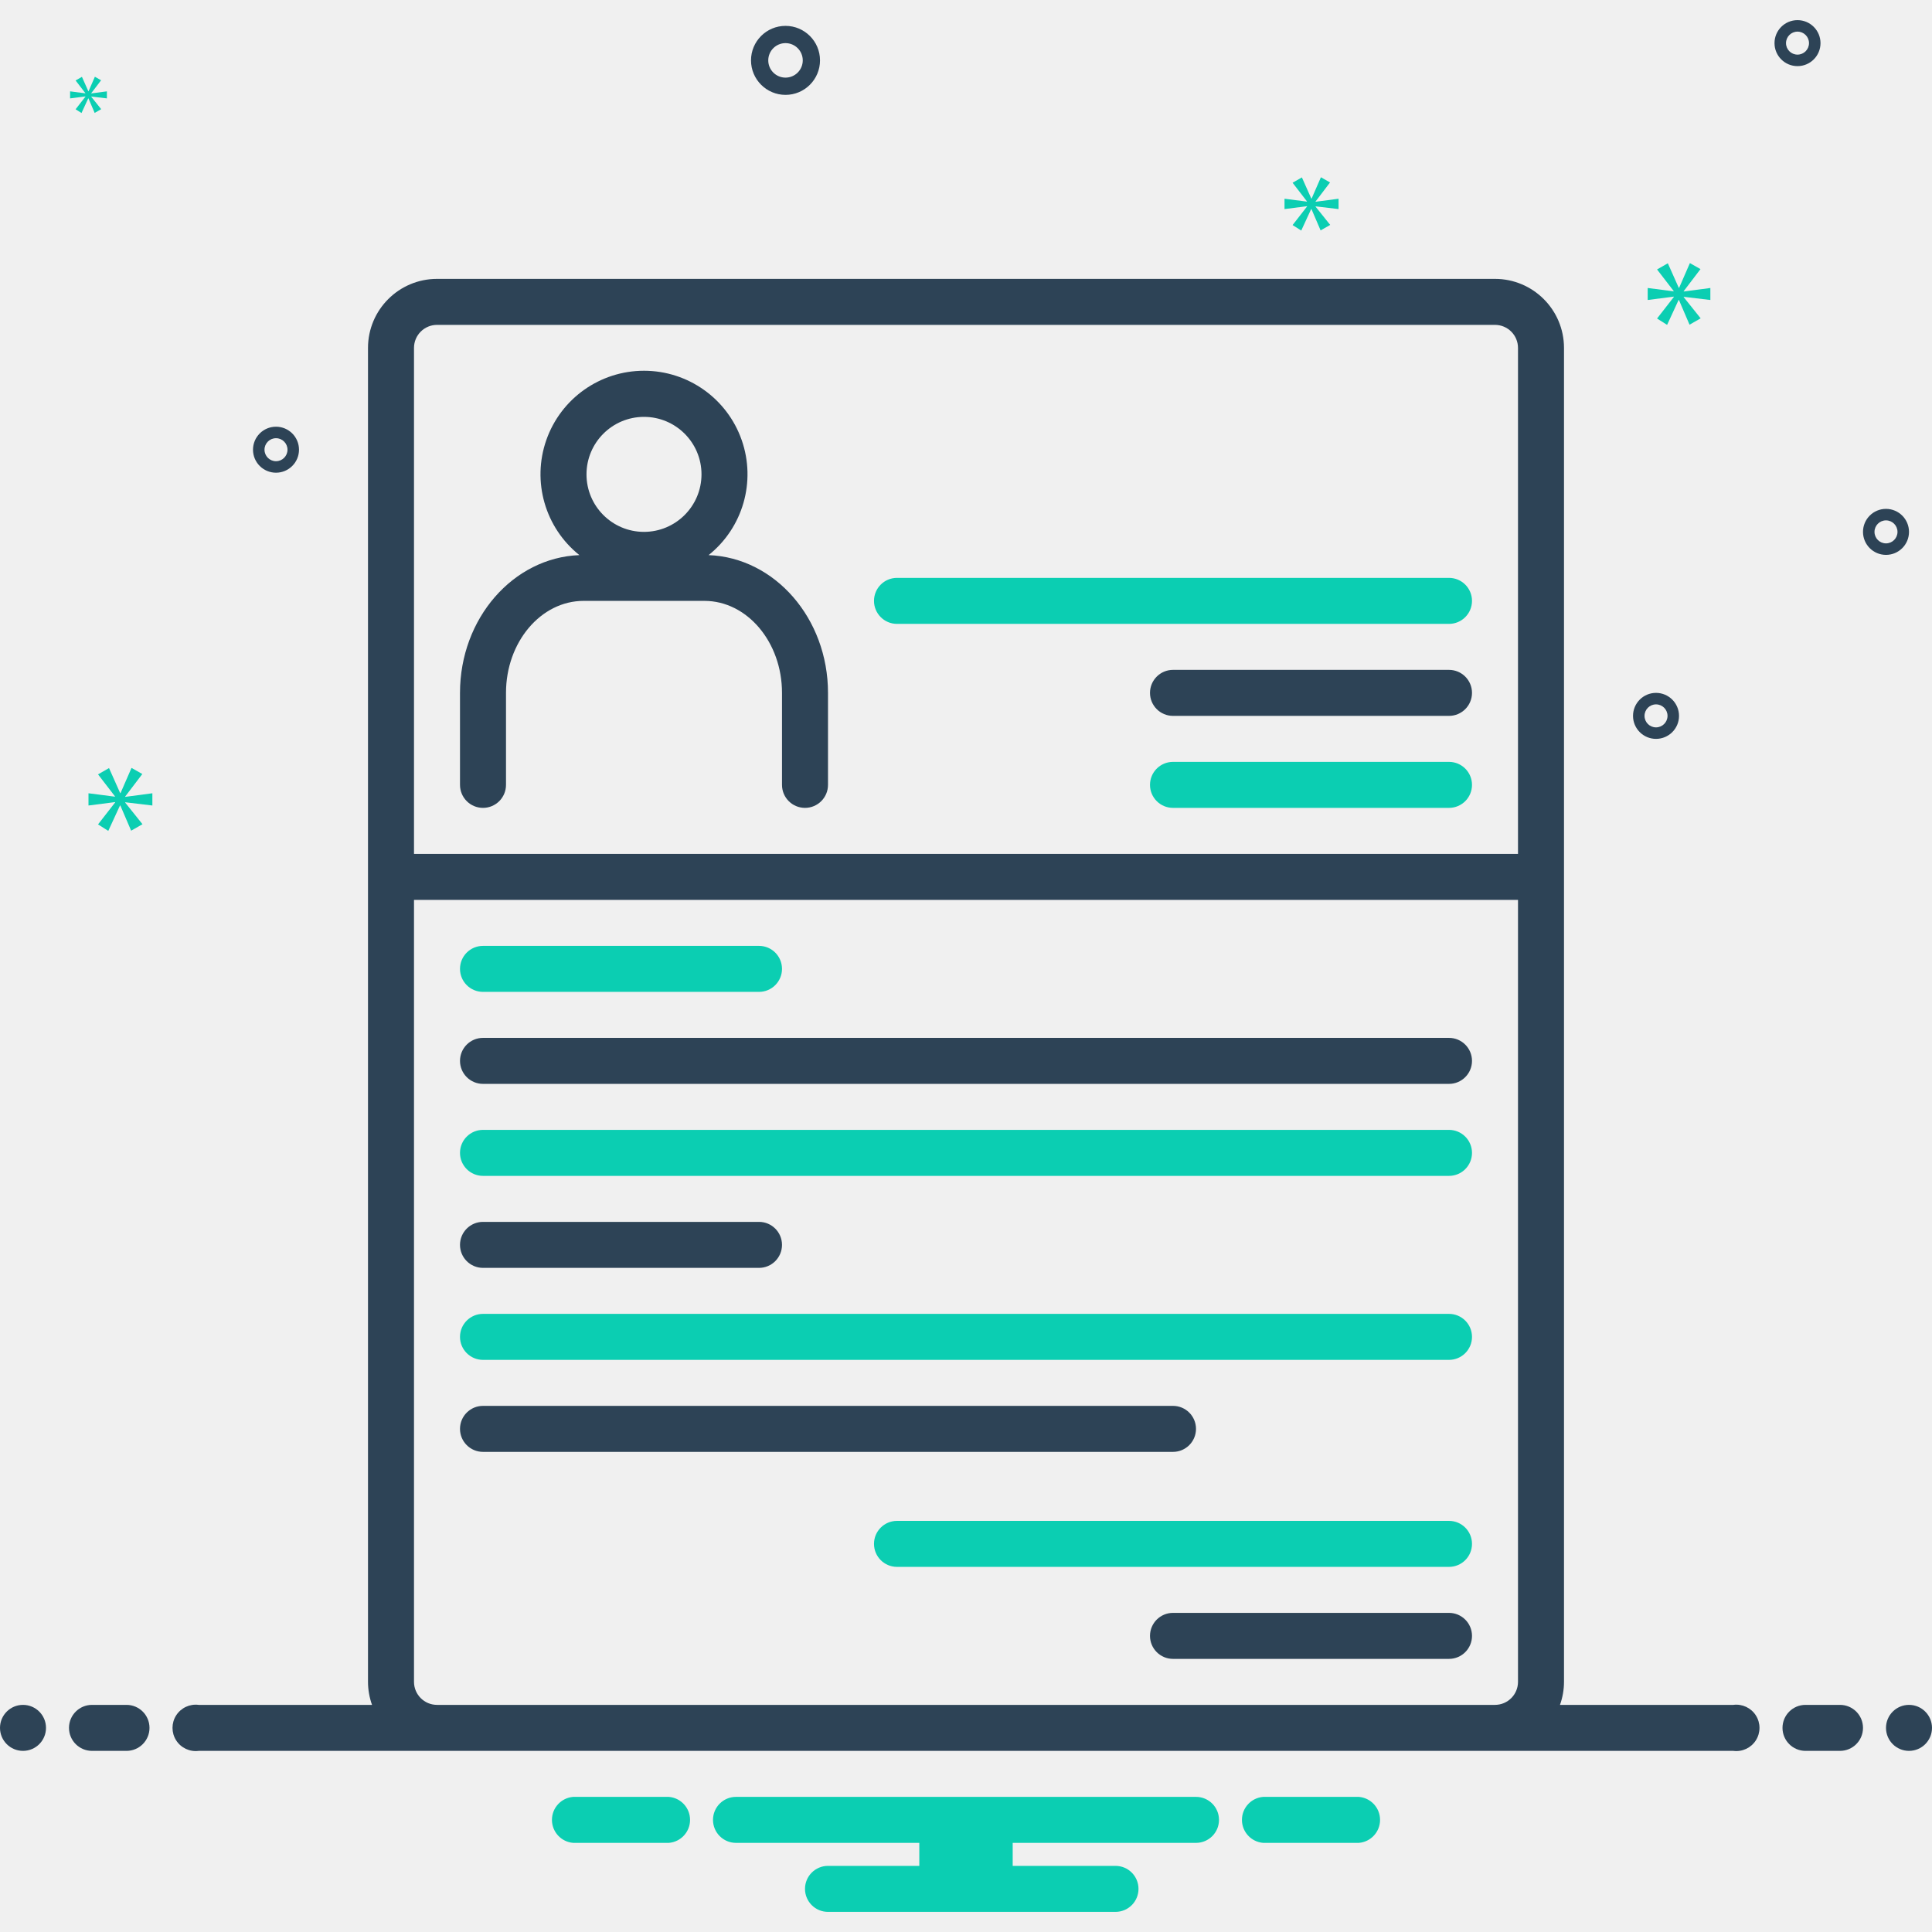
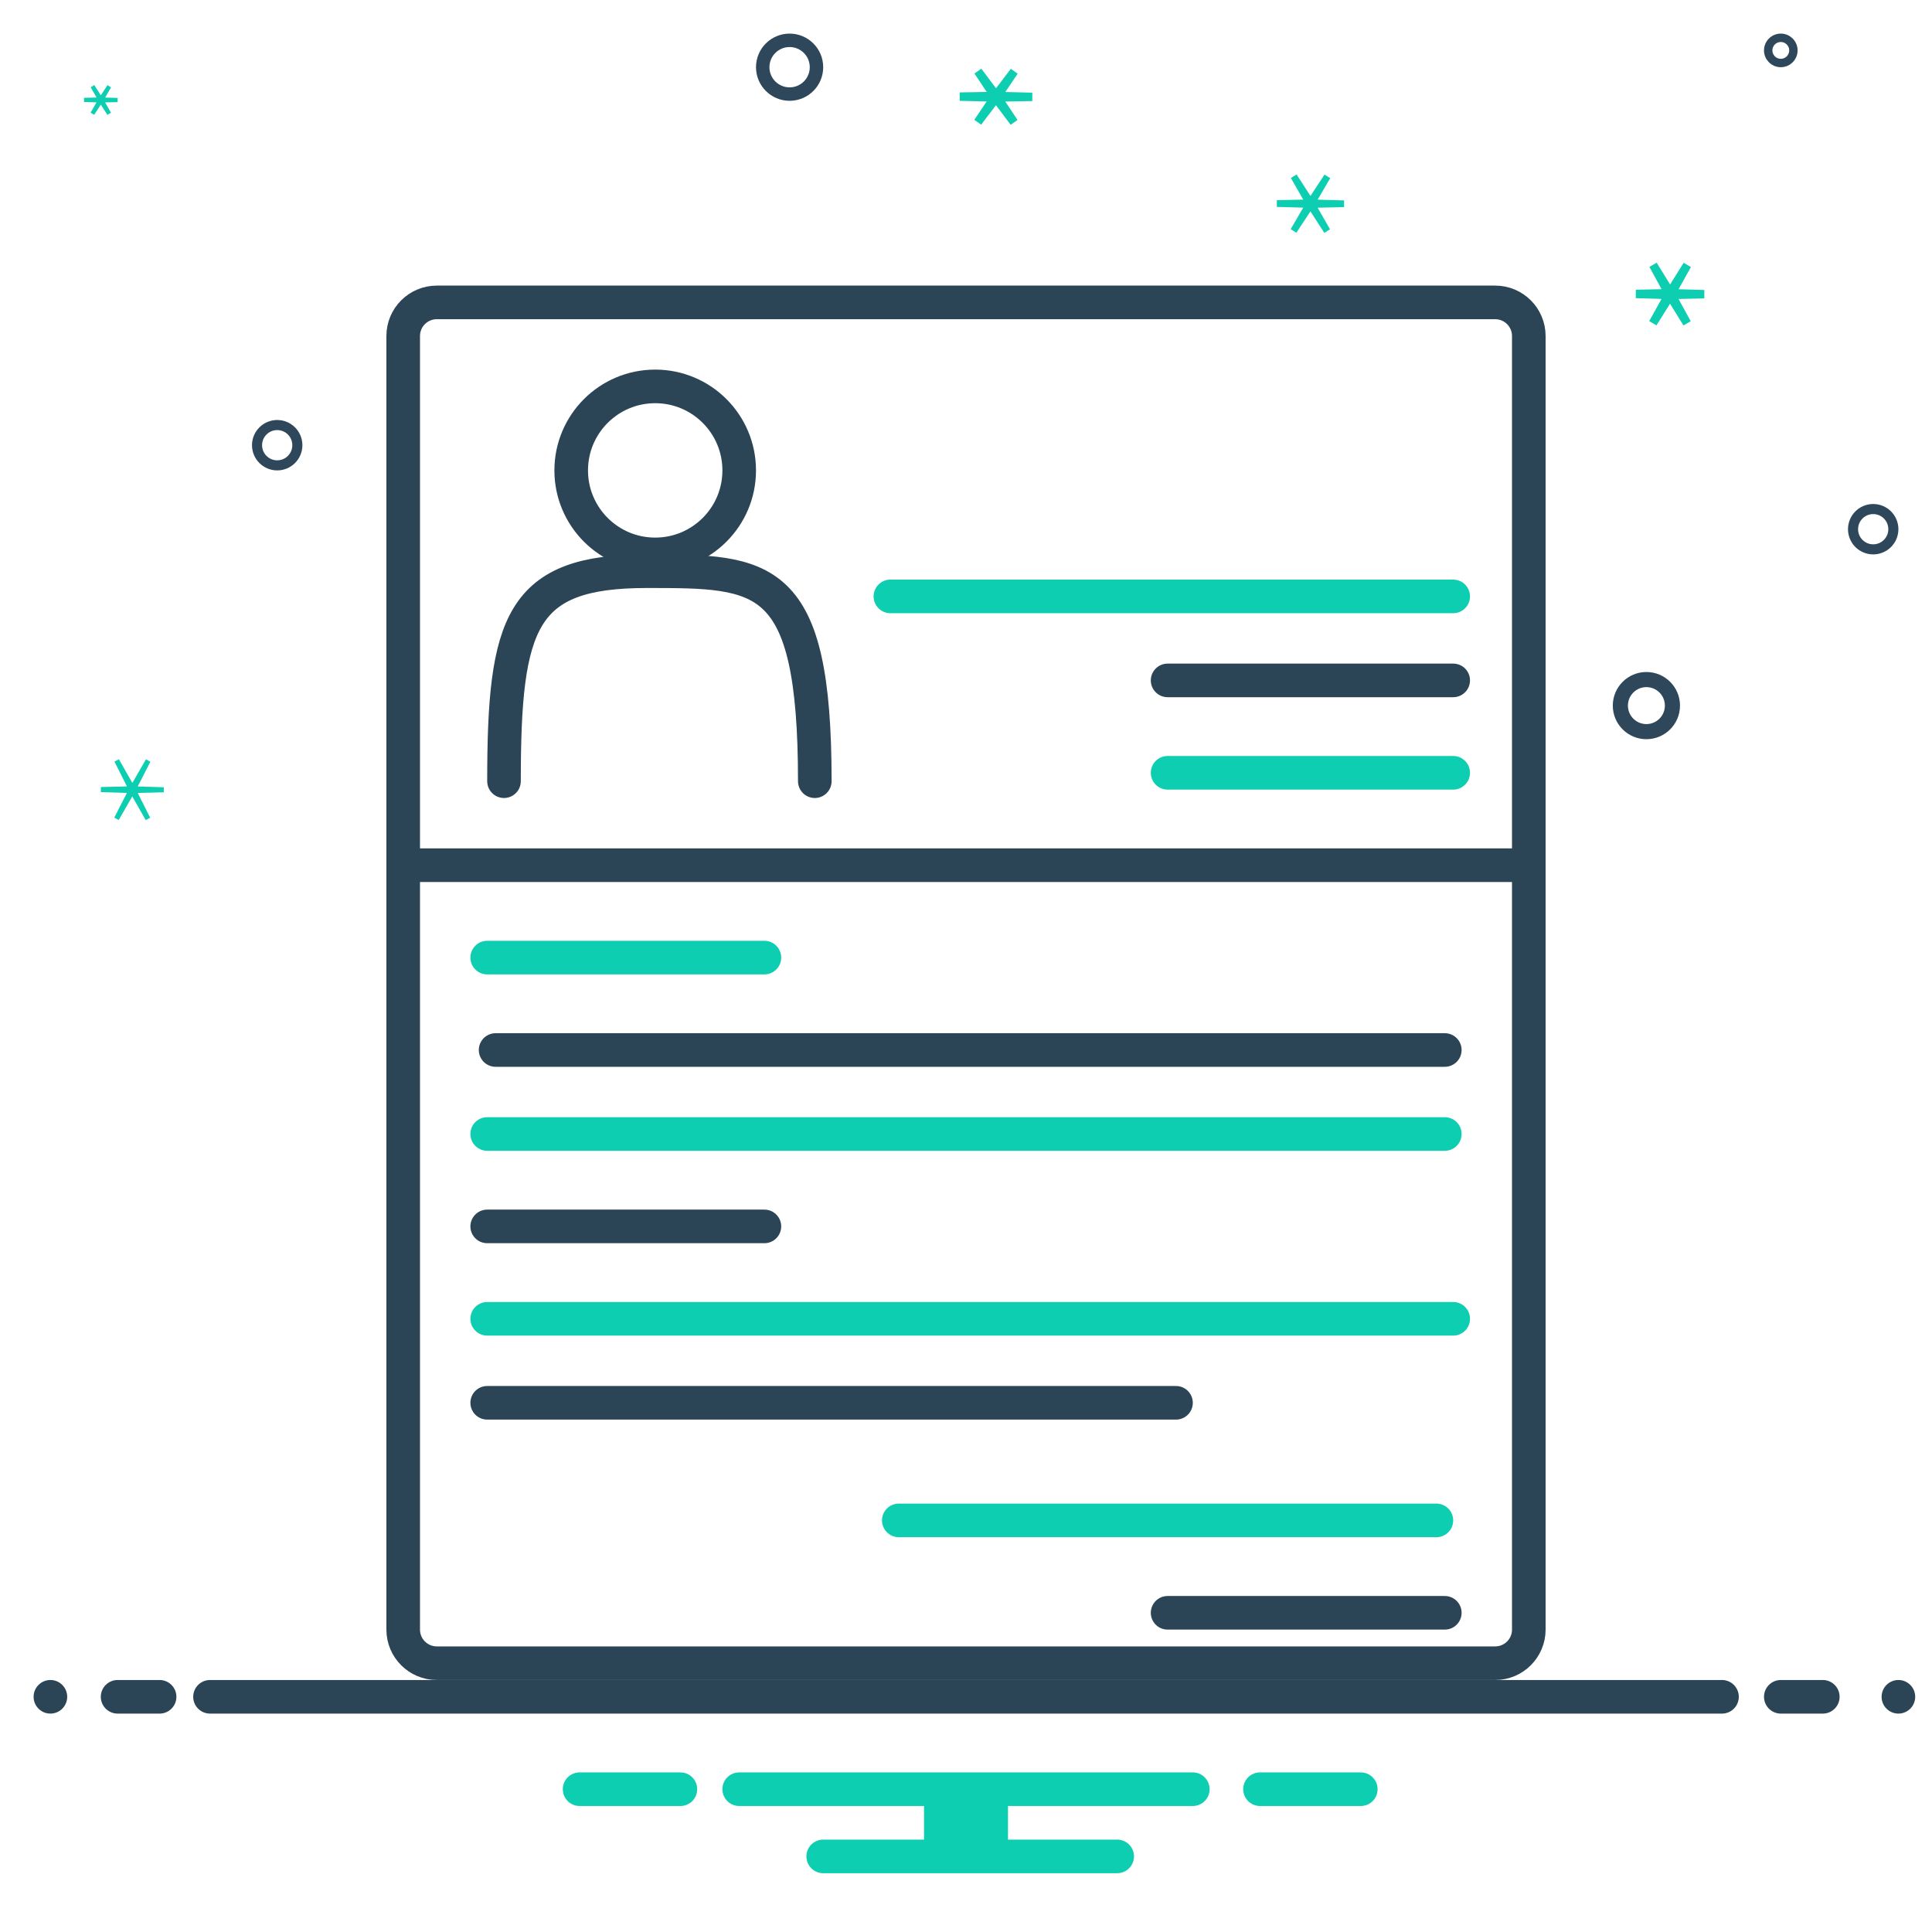
- <svg xmlns="http://www.w3.org/2000/svg" data-name="Layer 1" viewBox="0 0 168 168">
-   <path fill="#2d4356" d="M61.617,48.271a9,9,0,1,0-11.234,0C44.626,48.489,40,53.771,40,60.25v8a2,2,0,0,0,4,0v-8c0-4.411,3.028-8,6.75-8h10.5c3.722,0,6.75,3.589,6.75,8v8a2,2,0,0,0,4,0v-8C72,53.771,67.374,48.489,61.617,48.271ZM56,46.25a5,5,0,1,1,5-5A5.006,5.006,0,0,1,56,46.25Z" />
-   <path fill="#0bceb2" d="M126,50.25H78a2,2,0,0,0,0,4h48a2,2,0,0,0,0-4Z" />
-   <path fill="#2d4356" d="M126,58.25H102a2,2,0,0,0,0,4h24a2,2,0,0,0,0-4Z" />
-   <path fill="#0bceb2" d="M126 66.25H102a2 2 0 0 0 0 4h24a2 2 0 0 0 0-4zM126 132.25H78a2 2 0 0 0 0 4h48a2 2 0 0 0 0-4z" />
-   <path fill="#2d4356" d="M126,140.25H102a2,2,0,0,0,0,4h24a2,2,0,0,0,0-4Z" />
-   <path fill="#0bceb2" d="M42,86.25H66a2,2,0,0,0,0-4H42a2,2,0,0,0,0,4Z" />
-   <path fill="#2d4356" d="M42 110.25H66a2 2 0 0 0 0-4H42a2 2 0 0 0 0 4zM42 94.25h84a2 2 0 0 0 0-4H42a2 2 0 0 0 0 4z" />
-   <path fill="#0bceb2" d="M42 102.25h84a2 2 0 0 0 0-4H42a2 2 0 0 0 0 4zM42 118.25h84a2 2 0 0 0 0-4H42a2 2 0 0 0 0 4z" />
-   <path fill="#2d4356" d="M42,126.25h60a2,2,0,0,0,0-4H42a2,2,0,0,0,0,4Z" />
-   <circle cx="2" cy="150.25" r="2" fill="#2d4356" />
-   <path fill="#2d4356" d="M11 148.25H8a2 2 0 0 0 0 4h3a2 2 0 0 0 0-4zM160 148.25h-3a2 2 0 0 0 0 4h3a2 2 0 0 0 0-4z" />
-   <circle cx="166" cy="150.25" r="2" fill="#2d4356" />
-   <path fill="#0bceb2" d="M118.154 156.25h-8.308a2.006 2.006 0 0 0 0 4h8.308a2.006 2.006 0 0 0 0-4zM58.154 156.25H49.846a2.006 2.006 0 0 0 0 4h8.308a2.006 2.006 0 0 0 0-4zM104 156.25H64a2 2 0 0 0 0 4H79.94v2H72a2 2 0 0 0 0 4H97a2 2 0 0 0 0-4H88.06v-2H104a2 2 0 0 0 0-4z" />
-   <path fill="#2d4356" d="M150.721 148.25H135.65a5.96 5.96 0 0 0 .35-2v-116a6.007 6.007 0 0 0-6-6H38a6.007 6.007 0 0 0-6 6v116a5.96 5.96 0 0 0 .35 2H17.279a2.017 2.017 0 1 0 0 4H150.721a2.017 2.017 0 1 0 0-4zM36 30.25a2.003 2.003 0 0 1 2-2h92a2.003 2.003 0 0 1 2 2v44H36zm2 118a2.003 2.003 0 0 1-2-2v-68h96v68a2.003 2.003 0 0 1-2 2zM68.305 8.25a3 3 0 1 0-3-3A3.003 3.003 0 0 0 68.305 8.25zm0-4.5a1.5 1.5 0 1 1-1.5 1.5A1.501 1.501 0 0 1 68.305 3.75zM164 44.25a2 2 0 1 0 2 2A2.002 2.002 0 0 0 164 44.25zm0 3a1 1 0 1 1 1-1A1.001 1.001 0 0 1 164 47.25zM144.002 60.25a2 2 0 1 0 2 2A2.002 2.002 0 0 0 144.002 60.25zm0 3a1 1 0 1 1 1-1A1.001 1.001 0 0 1 144.002 63.25zM156.305 1.75a2 2 0 1 0 2 2A2.002 2.002 0 0 0 156.305 1.75zm0 3a1 1 0 1 1 1-1A1.001 1.001 0 0 1 156.305 4.75zM26 39.105a2 2 0 1 0-2 2A2.002 2.002 0 0 0 26 39.105zm-3 0a1 1 0 1 1 1 1A1.001 1.001 0 0 1 23 39.105z" />
-   <polygon fill="#0bceb2" points="10.888 69.261 12.375 67.306 11.436 66.774 10.481 68.964 10.45 68.964 9.48 66.789 8.525 67.337 9.996 69.246 9.996 69.277 7.695 68.98 7.695 70.044 10.011 69.747 10.011 69.778 8.525 71.686 9.416 72.25 10.434 70.044 10.465 70.044 11.404 72.234 12.39 71.671 10.888 69.793 10.888 69.762 13.25 70.044 13.25 68.98 10.888 69.292 10.888 69.261" />
-   <polygon fill="#0bceb2" points="7.43 8.403 6.574 9.502 7.087 9.827 7.673 8.556 7.691 8.556 8.232 9.818 8.799 9.493 7.934 8.412 7.934 8.394 9.295 8.556 9.295 7.944 7.934 8.124 7.934 8.106 8.791 6.98 8.25 6.673 7.7 7.934 7.682 7.934 7.124 6.682 6.574 6.997 7.421 8.097 7.421 8.115 6.096 7.944 6.096 8.556 7.43 8.385 7.43 8.403" />
-   <polygon fill="#0bceb2" points="148.727 26.086 148.727 25.042 146.41 25.349 146.41 25.318 147.868 23.4 146.947 22.879 146.011 25.027 145.98 25.027 145.029 22.894 144.092 23.431 145.535 25.303 145.535 25.334 143.278 25.042 143.278 26.086 145.55 25.794 145.55 25.825 144.092 27.697 144.966 28.25 145.965 26.086 145.995 26.086 146.916 28.234 147.883 27.682 146.41 25.84 146.41 25.81 148.727 26.086" />
-   <polygon fill="#0bceb2" points="114.398 17.519 115.656 15.865 114.862 15.414 114.054 17.267 114.027 17.267 113.207 15.427 112.399 15.891 113.644 17.506 113.644 17.533 111.697 17.281 111.697 18.181 113.657 17.93 113.657 17.956 112.399 19.571 113.153 20.048 114.014 18.181 114.04 18.181 114.835 20.034 115.669 19.558 114.398 17.969 114.398 17.943 116.397 18.181 116.397 17.281 114.398 17.545 114.398 17.519" />
+ <svg xmlns="http://www.w3.org/2000/svg" width="115" height="115" viewBox="0 0 115 115" fill="none">
+   <rect width="115" height="115" fill="#E5E5E5" />
+   <g id="resume">
+     <rect width="115" height="115" fill="white" />
+     <rect id="paper" x="24" y="18" width="67" height="81" rx="2" stroke="#2B4556" stroke-width="2" />
+     <g id="horizon">
+       <path id="horizonLine" d="M12.5 101H102.5" stroke="#2B4556" stroke-width="2" stroke-linecap="round" />
+       <path id="hinnderDotR" d="M106 101H108.5" stroke="#2B4556" stroke-width="2" stroke-linecap="round" />
+       <path id="hinnerDotL" d="M9.5 101H7" stroke="#2B4556" stroke-width="2" stroke-linecap="round" />
+       <circle id="houterdotR" cx="113" cy="101" r="1" fill="#2B4556" />
+       <circle id="houterdotL" cx="3" cy="101" r="1" fill="#2B4556" />
+     </g>
+     <g id="blueHorizon">
+       <path id="top" d="M44 106.5H71" stroke="#0DCEB1" stroke-width="2" stroke-linecap="round" />
+       <path id="bottom" d="M49 110.5H66.5" stroke="#0DCEB1" stroke-width="2" stroke-linecap="round" />
+       <path id="left" d="M34.5 106.5H40.5" stroke="#0DCEB1" stroke-width="2" stroke-linecap="round" />
+       <path id="right" d="M75 106.5H81" stroke="#0DCEB1" stroke-width="2" stroke-linecap="round" />
+       <rect id="connect" x="55.5" y="107.5" width="4" height="2" fill="#0DCEB1" stroke="#0DCEB1" />
+     </g>
+     <g id="profile">
+       <path id="body" d="M30 46.5C30 37 31 34 38.5 34C45.5 34 48.5 34 48.5 46.5" stroke="#2B4556" stroke-width="2" stroke-linecap="round" />
+       <circle id="head" cx="39" cy="28" r="5" stroke="#2B4556" stroke-width="2" />
+     </g>
+     <g id="textLines">
+       <path id="line" d="M86.5 35.5H53" stroke="#0DCEB1" stroke-width="2" stroke-linecap="round" />
+       <path id="RlineTopBlk" d="M86.5 40.5H69.5" stroke="#2B4556" stroke-width="2" stroke-linecap="round" />
+       <path id="RlineTopBlue" d="M86.5 46H69.5" stroke="#0DCEB1" stroke-width="2" stroke-linecap="round" />
+       <path id="line_2" d="M90.5 51.5H25" stroke="#2B4556" stroke-width="2" stroke-linecap="round" />
+       <path id="LlineTopBlue" d="M29 57H45.5" stroke="#0DCEB1" stroke-width="2" stroke-linecap="round" />
+       <path id="line_3" d="M29.5 62.5H86" stroke="#2B4556" stroke-width="2" stroke-linecap="round" />
+       <path id="line_4" d="M29 67.5H86" stroke="#0DCEB1" stroke-width="2" stroke-linecap="round" />
+       <path id="LlineMidSmolBlk" d="M29 73H45.5" stroke="#2B4556" stroke-width="2" stroke-linecap="round" />
+       <path id="lineBlue" d="M29 78.5H86.5" stroke="#0DCEB1" stroke-width="2" stroke-linecap="round" />
+       <path id="LlineMidLongBlk" d="M29 83.5H70" stroke="#2B4556" stroke-width="2" stroke-linecap="round" />
+       <path id="RlineBotBlue" d="M53.5 90.5H85.5" stroke="#0DCEB1" stroke-width="2" stroke-linecap="round" />
+       <path id="RlineBotBlk" d="M69.5 96H86" stroke="#2B4556" stroke-width="2" stroke-linecap="round" />
+     </g>
+     <g id="stars">
+       <path id="star" d="M6.999 5.954L6.312 5.969C6.225 5.971 6.181 5.972 6.156 5.99C6.133 6.007 6.118 6.033 6.115 6.062C6.112 6.093 6.134 6.131 6.177 6.206L6.498 6.77L6.134 6.205C6.091 6.137 6.069 6.103 6.041 6.09C6.016 6.079 5.987 6.079 5.961 6.09C5.934 6.102 5.912 6.136 5.867 6.204L5.5 6.767L5.825 6.205C5.868 6.13 5.89 6.092 5.887 6.061C5.885 6.032 5.87 6.006 5.847 5.989C5.822 5.97 5.779 5.969 5.692 5.967L5.004 5.947L5.692 5.933C5.779 5.931 5.822 5.93 5.848 5.911C5.871 5.894 5.886 5.868 5.888 5.84C5.891 5.808 5.87 5.771 5.827 5.695L5.506 5.131L5.869 5.697C5.913 5.765 5.935 5.799 5.962 5.811C5.988 5.822 6.017 5.822 6.042 5.811C6.07 5.799 6.092 5.766 6.136 5.698L6.503 5.135L6.179 5.696C6.135 5.772 6.113 5.809 6.116 5.841C6.118 5.869 6.133 5.895 6.156 5.912C6.181 5.931 6.225 5.932 6.312 5.935L6.999 5.954Z" fill="#0DCEB1" stroke="#0DCEB1" stroke-width="0.25" stroke-linecap="round" />
+       <path id="star_2" d="M61.441 5.766L59.668 5.798C59.575 5.799 59.528 5.8 59.502 5.82C59.478 5.838 59.464 5.865 59.462 5.895C59.461 5.928 59.487 5.966 59.539 6.044L60.358 7.279L59.411 6.015C59.369 5.958 59.347 5.93 59.321 5.919C59.298 5.91 59.271 5.91 59.247 5.919C59.221 5.929 59.2 5.958 59.157 6.014L58.202 7.271L59.029 6.043C59.082 5.965 59.108 5.926 59.106 5.894C59.105 5.864 59.091 5.836 59.068 5.818C59.042 5.798 58.995 5.797 58.901 5.795L57.129 5.751L58.902 5.72C58.995 5.718 59.042 5.717 59.068 5.697C59.092 5.679 59.106 5.652 59.107 5.622C59.109 5.59 59.083 5.551 59.031 5.473L58.212 4.238L59.159 5.502C59.201 5.559 59.223 5.587 59.248 5.598C59.272 5.607 59.299 5.607 59.322 5.598C59.349 5.588 59.37 5.56 59.413 5.503L60.368 4.246L59.541 5.474C59.488 5.552 59.462 5.591 59.464 5.623C59.465 5.653 59.479 5.681 59.502 5.699C59.528 5.719 59.575 5.72 59.669 5.722L61.441 5.766Z" fill="#0DCEB1" stroke="#0DCEB1" stroke-width="0.5" stroke-linecap="round" />
+       <path id="star_3" d="M79.999 12.129L78.357 12.164C78.27 12.165 78.226 12.166 78.201 12.185C78.177 12.202 78.163 12.228 78.16 12.257C78.157 12.288 78.179 12.326 78.222 12.402L78.995 13.749L78.135 12.42C78.091 12.353 78.069 12.319 78.042 12.307C78.016 12.296 77.988 12.296 77.963 12.307C77.935 12.319 77.913 12.352 77.869 12.419L76.999 13.742L77.781 12.4C77.825 12.325 77.847 12.287 77.845 12.255C77.842 12.227 77.828 12.201 77.805 12.184C77.779 12.165 77.736 12.164 77.648 12.161L76.007 12.115L77.649 12.081C77.736 12.079 77.779 12.078 77.805 12.059C77.828 12.042 77.843 12.016 77.846 11.987C77.848 11.956 77.827 11.918 77.783 11.842L77.01 10.495L77.871 11.824C77.914 11.891 77.936 11.925 77.964 11.937C77.989 11.948 78.018 11.948 78.043 11.937C78.071 11.925 78.093 11.892 78.137 11.825L79.007 10.502L78.224 11.844C78.18 11.919 78.158 11.957 78.161 11.989C78.163 12.017 78.178 12.043 78.201 12.06C78.226 12.079 78.27 12.081 78.357 12.083L79.999 12.129Z" fill="#0DCEB1" stroke="#0DCEB1" stroke-width="0.4" stroke-linecap="round" />
+       <path id="star_4" d="M9.746 47.011L8.208 47.049C8.126 47.051 8.085 47.052 8.06 47.07C8.037 47.086 8.022 47.111 8.018 47.138C8.014 47.169 8.033 47.206 8.07 47.279L8.805 48.742L8.013 47.346C7.969 47.268 7.947 47.229 7.918 47.215C7.891 47.203 7.861 47.203 7.834 47.215C7.805 47.228 7.782 47.267 7.737 47.346L6.936 48.735L7.681 47.278C7.719 47.205 7.737 47.168 7.734 47.137C7.73 47.11 7.716 47.085 7.693 47.068C7.668 47.05 7.627 47.049 7.545 47.047L6.007 46.998L7.545 46.961C7.627 46.959 7.668 46.958 7.693 46.94C7.716 46.924 7.731 46.899 7.735 46.871C7.739 46.841 7.72 46.804 7.683 46.73L6.948 45.268L7.74 46.663C7.784 46.741 7.806 46.781 7.835 46.794C7.862 46.806 7.892 46.806 7.919 46.794C7.948 46.781 7.971 46.742 8.016 46.664L8.817 45.274L8.072 46.731C8.034 46.805 8.016 46.842 8.019 46.872C8.023 46.9 8.037 46.925 8.06 46.941C8.085 46.959 8.126 46.96 8.209 46.963L9.746 47.011Z" fill="#0DCEB1" stroke="#0DCEB1" stroke-width="0.3" stroke-linecap="round" />
+       <path id="star_5" d="M101.441 17.512L99.758 17.549C99.672 17.551 99.63 17.552 99.604 17.57C99.581 17.587 99.567 17.613 99.564 17.641C99.56 17.672 99.581 17.709 99.622 17.784L100.419 19.242L99.542 17.822C99.498 17.751 99.476 17.715 99.448 17.703C99.422 17.691 99.393 17.691 99.367 17.702C99.339 17.715 99.317 17.75 99.272 17.821L98.386 19.235L99.193 17.783C99.235 17.708 99.256 17.671 99.253 17.64C99.25 17.611 99.235 17.586 99.212 17.569C99.187 17.55 99.144 17.549 99.059 17.547L97.376 17.497L99.059 17.46C99.145 17.458 99.187 17.457 99.213 17.439C99.236 17.422 99.251 17.396 99.254 17.368C99.257 17.337 99.236 17.3 99.195 17.225L98.398 15.767L99.275 17.187C99.319 17.258 99.341 17.294 99.369 17.306C99.394 17.318 99.424 17.318 99.45 17.307C99.478 17.294 99.5 17.259 99.545 17.188L100.431 15.774L99.624 17.226C99.582 17.301 99.561 17.338 99.564 17.369C99.567 17.398 99.582 17.423 99.605 17.44C99.63 17.459 99.673 17.46 99.758 17.462L101.441 17.512Z" fill="#0DCEB1" stroke="#0DCEB1" stroke-width="0.5" stroke-linecap="round" />
+     </g>
+     <g id="skydots">
+       <circle id="skydot" cx="47" cy="4" r="1.6" stroke="#2E475A" stroke-width="0.8" />
+       <circle id="skydot_2" cx="16.5" cy="26.5" r="1.2" stroke="#2E475A" stroke-width="0.6" />
+       <circle id="skydot_3" cx="111.5" cy="31.5" r="1.2" stroke="#2E475A" stroke-width="0.6" />
+       <circle id="skydot_4" cx="98" cy="42" r="1.55" stroke="#2E475A" stroke-width="0.9" />
+       <circle id="skydot_5" cx="106" cy="3" r="0.75" stroke="#2E475A" stroke-width="0.5" />
+     </g>
+   </g>
</svg>
